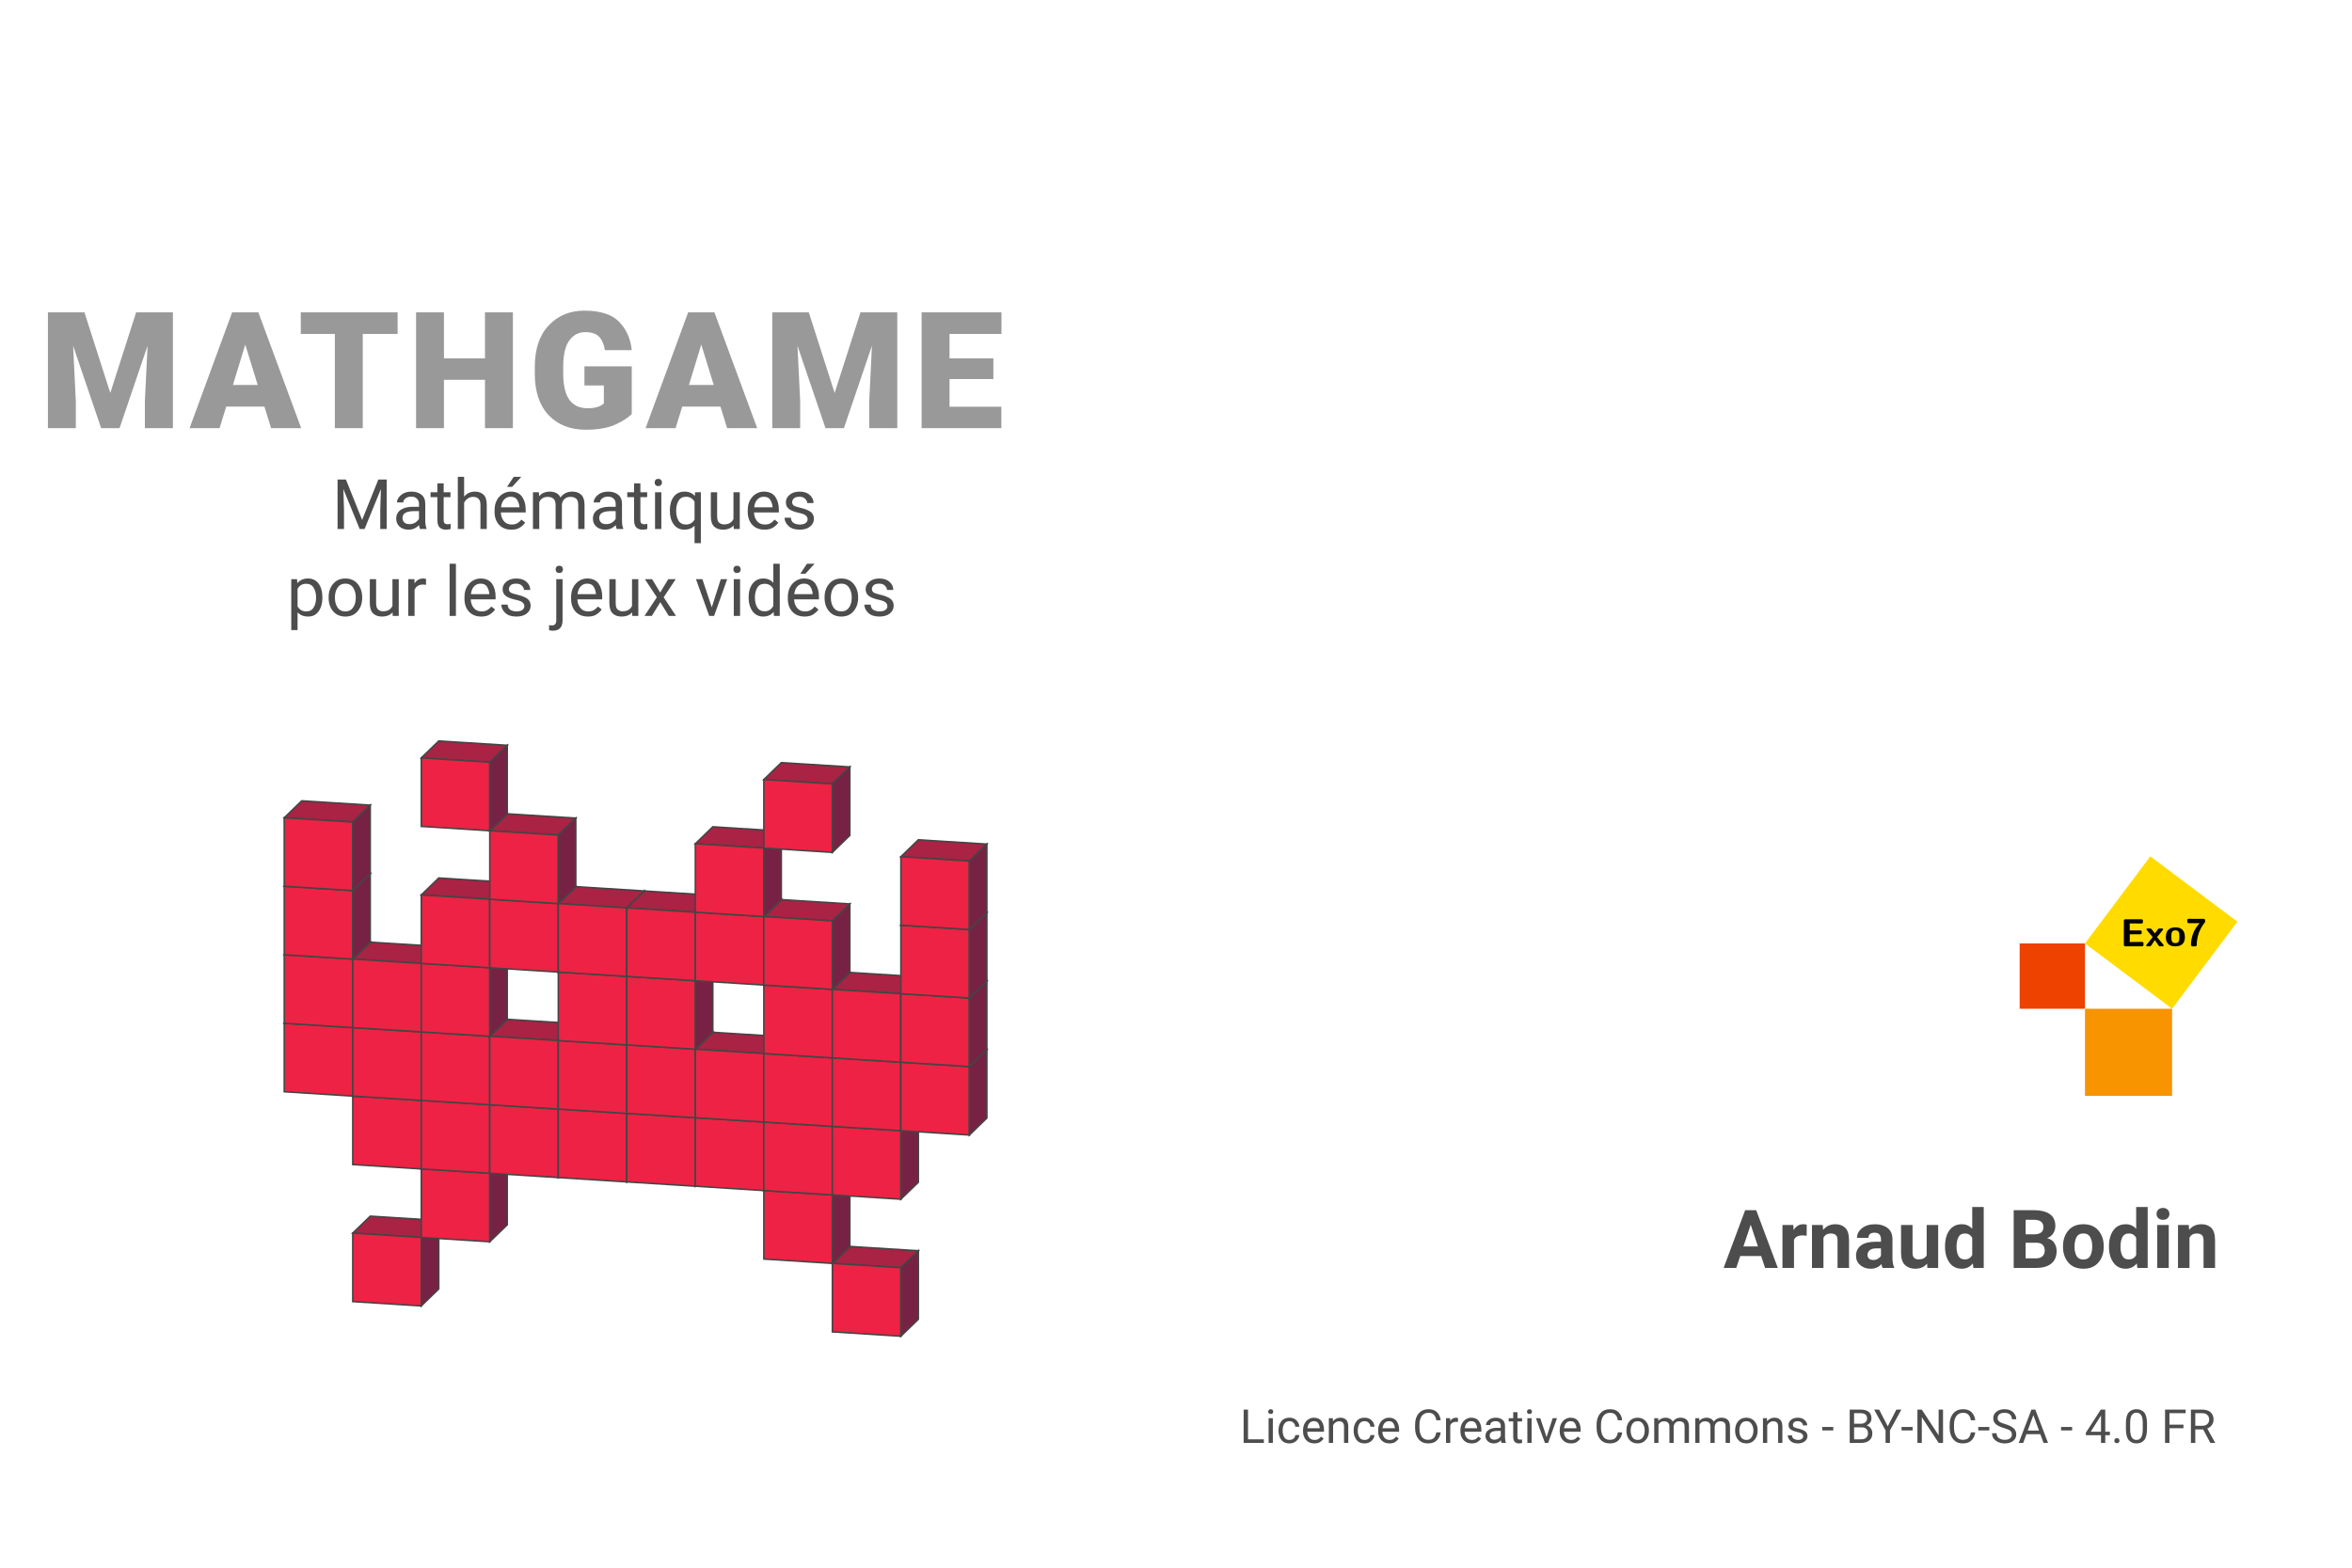
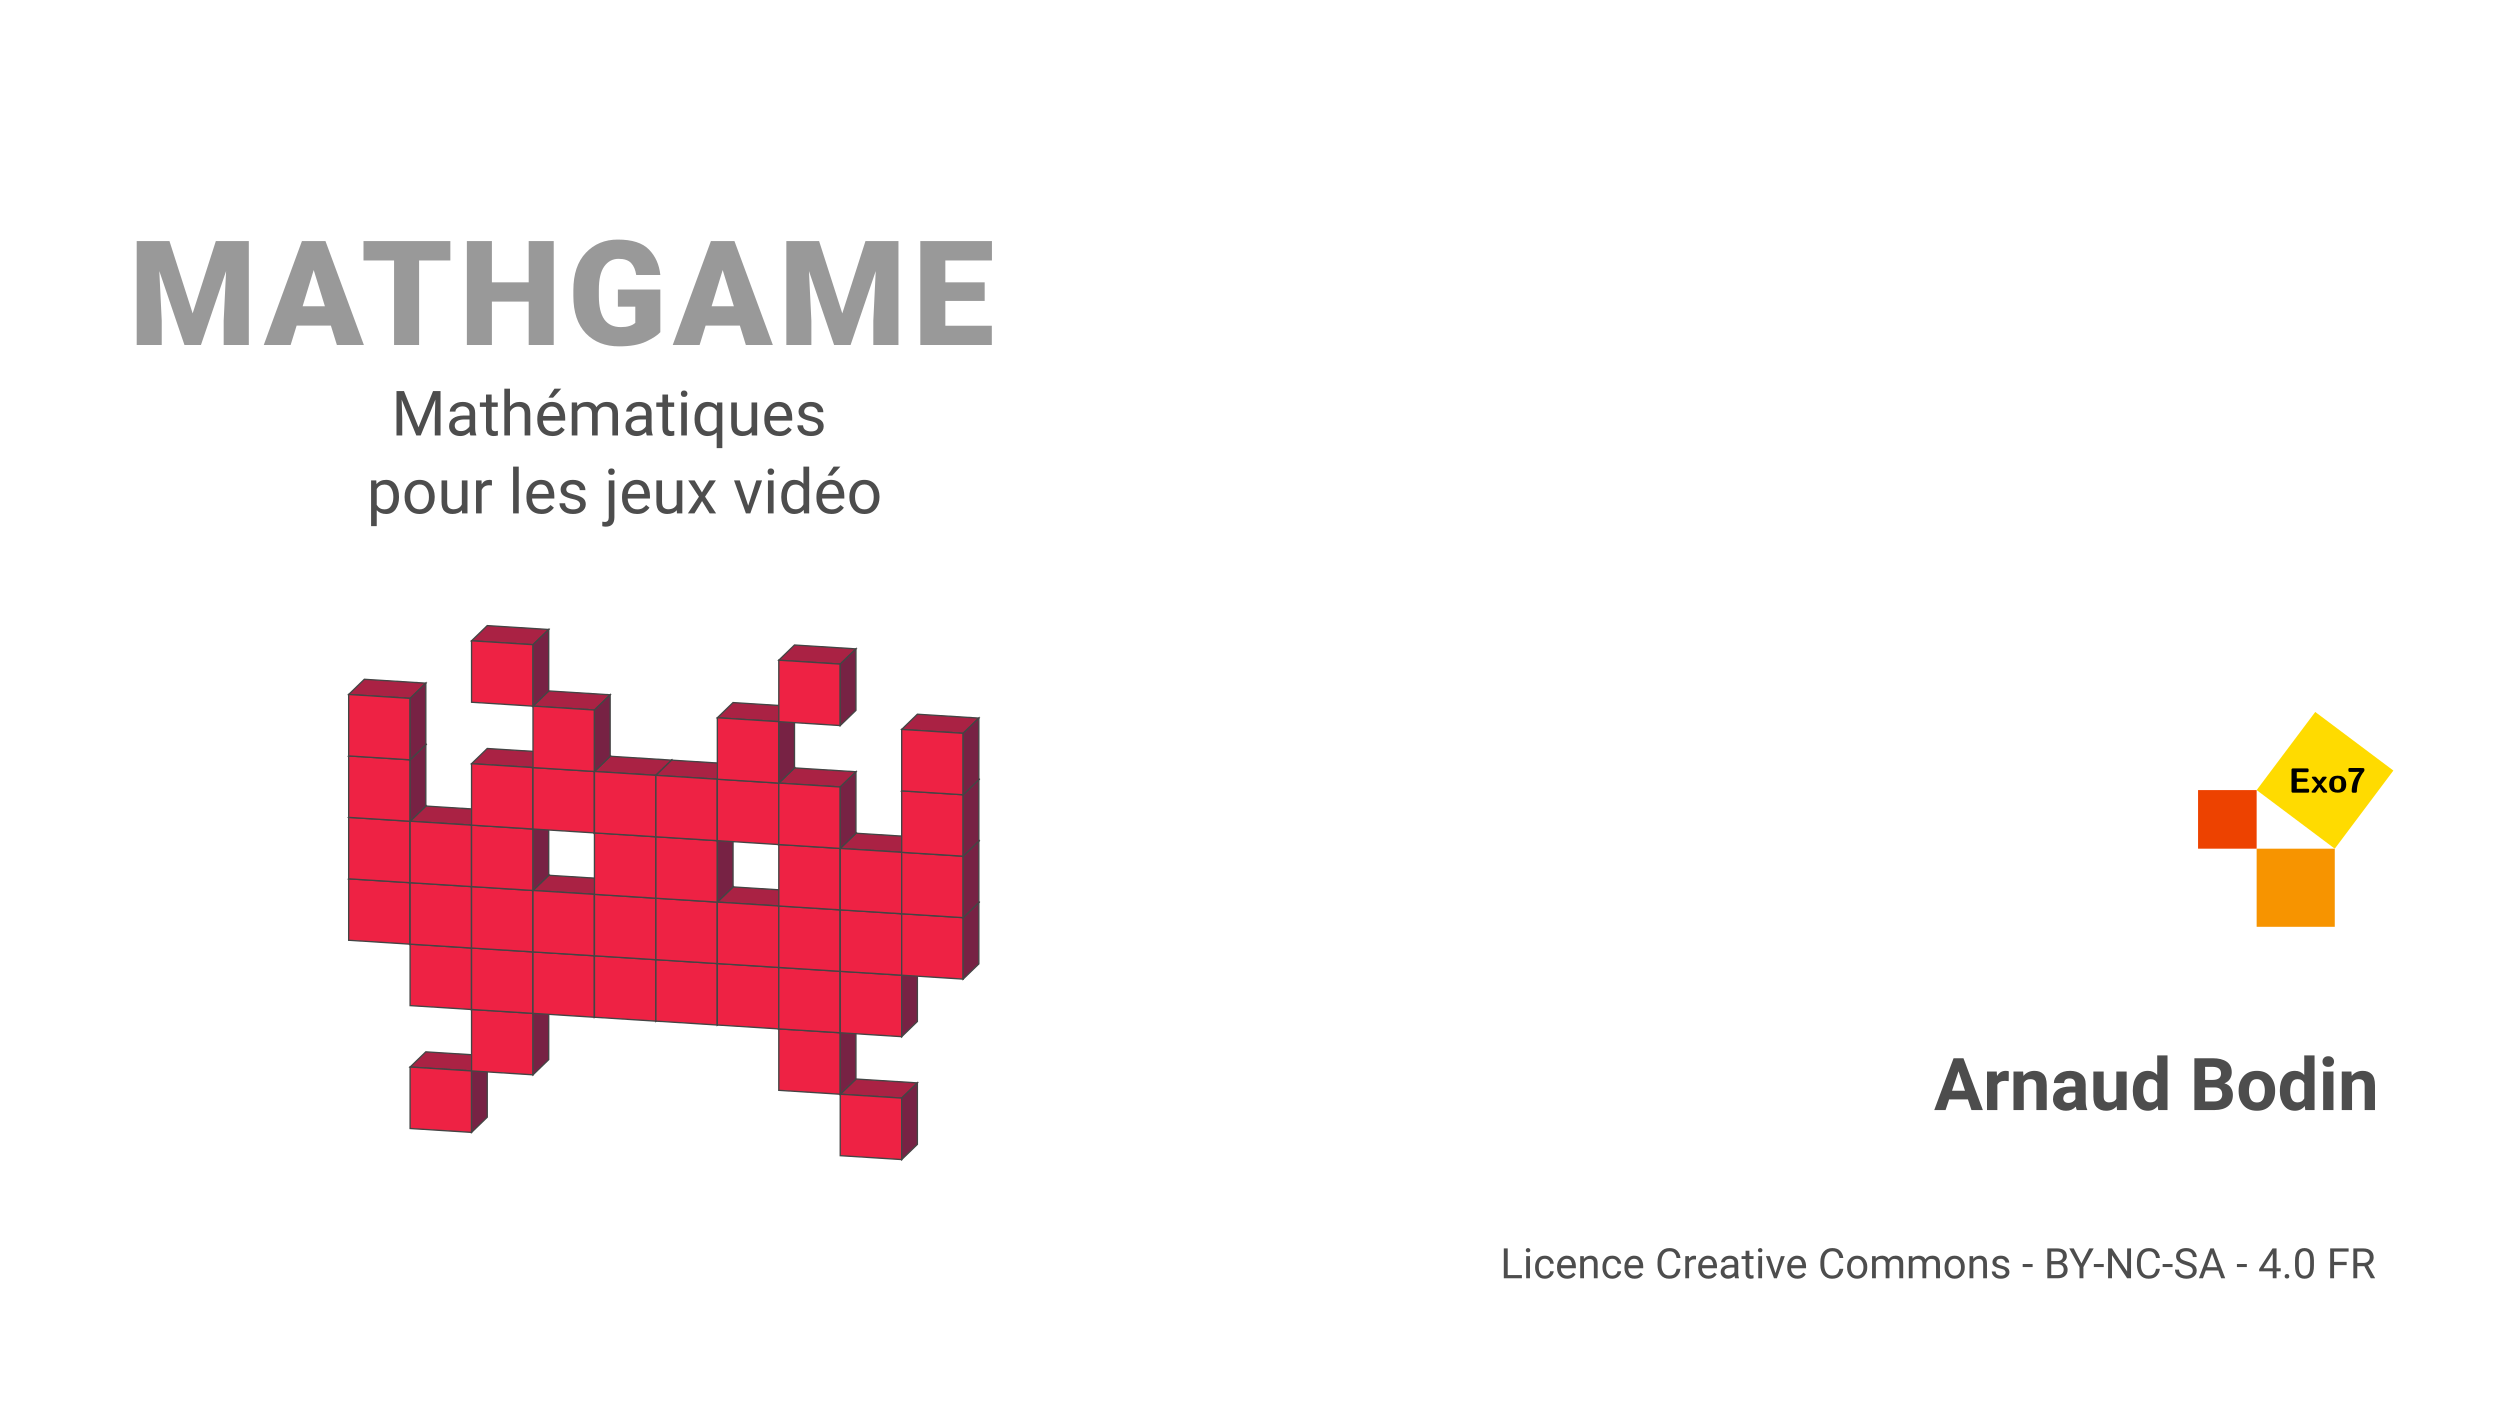
- <svg xmlns="http://www.w3.org/2000/svg" width="1080" height="720" viewBox="0 0 285.75 190.5" version="1.1" id="svg1">
+ <svg xmlns="http://www.w3.org/2000/svg" width="1280" height="720" viewBox="0 0 338.667 190.5" version="1.1" id="svg1">
  <defs id="defs1">
    <rect x="455.96" y="586.399" width="398.13" height="80.412" id="rect8" />
    <rect x="505.294" y="215.353" width="427.628" height="116.6" id="rect7" />
-     <rect x="632.522" y="282.672" width="243.394" height="197.688" id="rect6" />
+     <rect x="632.521" y="282.672" width="243.394" height="197.688" id="rect6" />
    <rect x="572.37" y="256.466" width="328.496" height="67.46" id="rect5" />
    <rect x="574.05" y="356.399" width="372.745" height="93.113" id="rect4" />
    <rect x="418.338" y="206.125" width="332.428" height="113.647" id="rect3" />
    <rect x="568.597" y="240.013" width="395.77" height="193.528" id="rect2" />
    <rect x="541.744" y="247.972" width="413.459" height="133.244" id="rect1" />
-     <meshgradient id="meshgradient26" gradientUnits="userSpaceOnUse" x="-323.803" y="-15.523" gradientTransform="matrix(0.9348431,0,0,0.8966264,-2.806632,3.943758)">
-       <meshrow id="meshrow26">
-         <meshpatch id="meshpatch26">
-           <stop path="c 113.858,0  227.717,0  341.575,0" style="stop-color:#ffffff;stop-opacity:1" id="stop27" />
-           <stop path="c 0,79.796  0,159.591  0,239.387" style="stop-color:#b3b3b3;stop-opacity:1" id="stop28" />
-           <stop path="c -113.858,0  -227.717,0  -341.575,0" style="stop-color:#ffffff;stop-opacity:1" id="stop29" />
-           <stop path="c 0,-79.796  0,-159.591  0,-239.387" style="stop-color:#b3b3b3;stop-opacity:1" id="stop30" />
+     <meshgradient id="meshgradient89" gradientUnits="userSpaceOnUse" x="-349.806" y="-9.974" gradientTransform="translate(1.784701,4.615024)">
+       <meshrow id="meshrow89">
+         <meshpatch id="meshpatch89">
+           <stop path="c 121.205,0  242.409,0  363.614,0" style="stop-color:#e0e0e0;stop-opacity:1" id="stop89" />
+           <stop path="c 0,71.547  0,143.094  0,214.641" style="stop-color:#dadada;stop-opacity:1" id="stop90" />
+           <stop path="c -121.205,0  -242.409,0  -363.614,0" style="stop-color:#ffffff;stop-opacity:1" id="stop91" />
+           <stop path="c 0,-71.547  0,-143.094  0,-214.641" style="stop-color:#b1b1b1;stop-opacity:1" id="stop92" />
        </meshpatch>
      </meshrow>
    </meshgradient>
  </defs>
  <g id="layer3">
-     <rect style="fill:url(#meshgradient26);fill-opacity:1;stroke-width:0.242" id="rect12" width="319.319" height="214.641" x="-305.512" y="-9.974" transform="scale(-1,1)" />
+     <rect style="fill:url(#meshgradient89);fill-opacity:1;stroke-width:0.258" id="rect12" width="363.614" height="214.641" x="-348.022" y="-5.359" transform="scale(-1,1)" />
  </g>
  <g id="layer2">
-     <g id="g7" transform="matrix(0.2645833,0,0,0.2645833,253.3103,122.581)">
+     <g id="g7" transform="matrix(0.2645833,0,0,0.2645833,305.7011,114.9683)">
      <path d="M 0,0 H 40 V 40 H 0 Z" fill="#f79400" id="path1" />
      <path d="M 0,0 V -30 H -30 V 0 Z" fill="#ed4200" id="path2" />
      <path d="M 40,0 70,-40 30,-70 0,-30 Z" fill="#ffdb00" id="path3" />
      <path d="m 18.46,-28.68 q -0.55,-0.06 -0.61,-0.61 v -11.2 q 0.05,-0.54 0.61,-0.6 h 7.53 q 0.26,0.03 0.42,0.19 0.16,0.16 0.19,0.42 v 0.72 q -0.06,0.55 -0.61,0.61 l -5.44,-0.05 v 3.23 h 4.89 q 0.25,0.03 0.42,0.19 0.16,0.16 0.19,0.42 v 0.53 q -0.06,0.56 -0.6,0.61 h -4.89 v 3.58 l 5.64,-0.07 q 0.27,0 0.45,0.16 0.18,0.16 0.23,0.44 v 0.82 q -0.03,0.25 -0.19,0.42 -0.17,0.17 -0.42,0.19 h -7.8 z" fill="#000000" id="path4" />
      <path d="m 28.5,-28.68 q -0.15,0 -0.27,-0.11 -0.12,-0.11 -0.12,-0.28 0,-0.17 0.09,-0.25 l 2.88,-3.59 -2.75,-3.31 q -0.1,-0.13 -0.1,-0.25 0,-0.17 0.12,-0.28 0.12,-0.11 0.28,-0.11 h 1.3 q 0.41,0 0.65,0.32 l 1.5,1.93 1.45,-1.93 q 0.23,-0.32 0.62,-0.32 h 1.29 q 0.17,0 0.29,0.11 0.12,0.11 0.12,0.28 0,0.14 -0.09,0.25 l -2.67,3.31 2.97,3.59 q 0.09,0.08 0.09,0.25 0,0.17 -0.12,0.28 -0.12,0.11 -0.28,0.11 h -1.31 q -0.39,0 -0.62,-0.32 l -1.76,-2.56 -1.69,2.56 q -0.2,0.32 -0.59,0.32 h -1.31 z" fill="#000000" id="path5" />
      <path d="m 37.14,-32.87 q 0,-1.45 0.48,-2.46 0.48,-1.01 1.45,-1.53 0.97,-0.52 2.44,-0.52 1.46,0 2.43,0.52 0.97,0.52 1.45,1.53 0.48,1.01 0.48,2.46 0,1.06 -0.29,1.85 -0.29,0.79 -0.85,1.31 -0.56,0.52 -1.37,0.78 -0.81,0.26 -1.85,0.26 -1.41,0 -2.38,-0.46 -0.97,-0.46 -1.48,-1.39 -0.51,-0.94 -0.51,-2.34 z m 4.37,2.73 q 0.86,0 1.26,-0.42 0.4,-0.42 0.49,-1.02 0.09,-0.59 0.09,-1.55 0,-0.94 -0.09,-1.52 -0.09,-0.57 -0.5,-0.97 -0.41,-0.4 -1.25,-0.4 -0.85,0 -1.26,0.4 -0.42,0.4 -0.51,0.97 -0.09,0.57 -0.09,1.52 0,0.95 0.09,1.55 0.09,0.59 0.5,1.02 0.41,0.42 1.27,0.42 z" fill="#000000" id="path6" />
      <path d="m 48.67,-29.37 q 0,-1.35 0.27,-2.72 0.27,-1.36 0.78,-2.65 0.52,-1.28 1.28,-2.46 0.76,-1.18 1.66,-2.12 l -5.01,0.02 q -0.59,0 -0.68,-0.61 v -0.8 q 0.05,-0.54 0.61,-0.6 l 6.97,0.02 q 0.25,0.03 0.42,0.19 0.16,0.16 0.19,0.42 v 0.65 q -0.03,0.22 -0.12,0.36 -0.89,1.08 -1.58,2.3 -0.69,1.22 -1.18,2.56 -0.49,1.34 -0.73,2.75 -0.24,1.41 -0.24,2.79 -0.03,0.25 -0.18,0.41 -0.16,0.16 -0.43,0.2 h -1.4 q -0.6,-0.1 -0.6,-0.68 z" fill="#000000" id="path7" />
    </g>
-     <g id="g132" transform="matrix(0.1227297,0,0,0.1227297,74.12193,120.2158)">
+     <g id="g132" transform="matrix(0.1227297,0,0,0.1227297,86.82194,114.9241)">
      <path d="m -237.429,224.608 -17.318,16.78 67.824,4.285 17.318,-16.78 z" fill="#aa2244" fill-opacity="1" stroke-width="1.5" stroke="#444444" id="path1-6" />
      <path d="m -254.747,241.387 67.824,4.285 v 67.824 l -67.824,-4.285 z" fill="#ee2244" fill-opacity="1" stroke-width="1.5" stroke="#444444" id="path2-2" />
      <path d="m -186.923,245.672 17.318,-16.78 v 67.824 l -17.318,16.78 z" fill="#772244" fill-opacity="1" stroke-width="1.5" stroke="#444444" id="path3-9" />
      <path d="m 237.338,254.6 -17.318,16.78 67.824,4.285 17.318,-16.78 z" fill="#aa2244" fill-opacity="1" stroke-width="1.5" stroke="#444444" id="path4-1" />
      <path d="m 220.02,271.38 67.824,4.285 v 67.824 l -67.824,-4.285 z" fill="#ee2244" fill-opacity="1" stroke-width="1.5" stroke="#444444" id="path5-2" />
      <path d="m 287.844,275.664 17.318,-16.78 v 67.824 l -17.318,16.78 z" fill="#772244" fill-opacity="1" stroke-width="1.5" stroke="#444444" id="path6-7" />
      <path d="m -169.605,161.068 -17.318,16.78 67.824,4.285 17.318,-16.78 z" fill="#aa2244" fill-opacity="1" stroke-width="1.5" stroke="#444444" id="path7-0" />
      <path d="m -186.923,177.848 67.824,4.285 v 67.824 l -67.824,-4.285 z" fill="#ee2244" fill-opacity="1" stroke-width="1.5" stroke="#444444" id="path8" />
      <path d="m -119.099,182.133 17.318,-16.78 v 67.824 l -17.318,16.78 z" fill="#772244" fill-opacity="1" stroke-width="1.5" stroke="#444444" id="path9" />
      <path d="m 169.514,182.491 -17.318,16.78 67.824,4.285 17.318,-16.78 z" fill="#aa2244" fill-opacity="1" stroke-width="1.5" stroke="#444444" id="path10" />
      <path d="m 152.196,199.271 67.824,4.285 v 67.824 l -67.824,-4.285 z" fill="#ee2244" fill-opacity="1" stroke-width="1.5" stroke="#444444" id="path11" />
      <path d="m 220.02,203.556 17.318,-16.78 v 67.824 l -17.318,16.78 z" fill="#772244" fill-opacity="1" stroke-width="1.5" stroke="#444444" id="path12" />
      <path d="m -237.429,88.96 -17.318,16.78 67.824,4.285 17.318,-16.78 z" fill="#aa2244" fill-opacity="1" stroke-width="1.5" stroke="#444444" id="path13" />
      <path d="m -254.747,105.74 67.824,4.285 v 67.824 l -67.824,-4.285 z" fill="#ee2244" fill-opacity="1" stroke-width="1.5" stroke="#444444" id="path14" />
      <path d="m -186.923,110.024 17.318,-16.78 v 67.824 l -17.318,16.78 z" fill="#772244" fill-opacity="1" stroke-width="1.5" stroke="#444444" id="path15" />
      <path d="m -169.605,93.244 -17.318,16.78 67.824,4.285 17.318,-16.78 z" fill="#aa2244" fill-opacity="1" stroke-width="1.5" stroke="#444444" id="path16" />
      <path d="m -186.923,110.024 67.824,4.285 v 67.824 l -67.824,-4.285 z" fill="#ee2244" fill-opacity="1" stroke-width="1.5" stroke="#444444" id="path17" />
      <path d="m -119.099,114.309 17.318,-16.78 v 67.824 l -17.318,16.78 z" fill="#772244" fill-opacity="1" stroke-width="1.5" stroke="#444444" id="path18" />
      <path d="m -101.781,97.529 -17.318,16.78 67.824,4.285 17.318,-16.78 z" fill="#aa2244" fill-opacity="1" stroke-width="1.5" stroke="#444444" id="path19" />
      <path d="m -119.099,114.309 67.824,4.285 v 67.824 l -67.824,-4.285 z" fill="#ee2244" fill-opacity="1" stroke-width="1.5" stroke="#444444" id="path20" />
      <path d="m -51.276,118.594 17.318,-16.78 v 67.824 l -17.318,16.78 z" fill="#772244" fill-opacity="1" stroke-width="1.5" stroke="#444444" id="path21" />
      <path d="m -33.957,101.814 -17.318,16.78 67.824,4.285 17.318,-16.78 z" fill="#aa2244" fill-opacity="1" stroke-width="1.5" stroke="#444444" id="path22" />
      <path d="m -51.276,118.594 67.824,4.285 v 67.824 l -67.824,-4.285 z" fill="#ee2244" fill-opacity="1" stroke-width="1.5" stroke="#444444" id="path23" />
      <path d="m 16.548,122.878 17.318,-16.78 v 67.824 l -17.318,16.78 z" fill="#772244" fill-opacity="1" stroke-width="1.5" stroke="#444444" id="path24" />
      <path d="m 33.867,106.098 -17.318,16.78 67.824,4.285 17.318,-16.78 z" fill="#aa2244" fill-opacity="1" stroke-width="1.5" stroke="#444444" id="path25" />
      <path d="m 16.548,122.878 67.824,4.285 v 67.824 l -67.824,-4.285 z" fill="#ee2244" fill-opacity="1" stroke-width="1.5" stroke="#444444" id="path26" />
      <path d="m 84.372,127.163 17.318,-16.78 v 67.824 l -17.318,16.78 z" fill="#772244" fill-opacity="1" stroke-width="1.5" stroke="#444444" id="path27" />
      <path d="m 101.69,110.383 -17.318,16.78 67.824,4.285 17.318,-16.78 z" fill="#aa2244" fill-opacity="1" stroke-width="1.5" stroke="#444444" id="path28" />
      <path d="m 84.372,127.163 67.824,4.285 v 67.824 l -67.824,-4.285 z" fill="#ee2244" fill-opacity="1" stroke-width="1.5" stroke="#444444" id="path29" />
      <path d="m 152.196,131.447 17.318,-16.78 v 67.824 l -17.318,16.78 z" fill="#772244" fill-opacity="1" stroke-width="1.5" stroke="#444444" id="path30" />
      <path d="m 169.514,114.667 -17.318,16.78 67.824,4.285 17.318,-16.78 z" fill="#aa2244" fill-opacity="1" stroke-width="1.5" stroke="#444444" id="path31" />
      <path d="m 152.196,131.447 67.824,4.285 v 67.824 l -67.824,-4.285 z" fill="#ee2244" fill-opacity="1" stroke-width="1.5" stroke="#444444" id="path32" />
      <path d="m 220.02,135.732 17.318,-16.78 v 67.824 l -17.318,16.78 z" fill="#772244" fill-opacity="1" stroke-width="1.5" stroke="#444444" id="path33" />
      <path d="m 237.338,118.952 -17.318,16.78 67.824,4.285 17.318,-16.78 z" fill="#aa2244" fill-opacity="1" stroke-width="1.5" stroke="#444444" id="path34" />
      <path d="m 220.02,135.732 67.824,4.285 v 67.824 l -67.824,-4.285 z" fill="#ee2244" fill-opacity="1" stroke-width="1.5" stroke="#444444" id="path35" />
      <path d="m 287.844,140.017 17.318,-16.78 v 67.824 l -17.318,16.78 z" fill="#772244" fill-opacity="1" stroke-width="1.5" stroke="#444444" id="path36" />
      <path d="m -305.253,16.851 -17.318,16.78 67.824,4.285 17.318,-16.78 z" fill="#aa2244" fill-opacity="1" stroke-width="1.5" stroke="#444444" id="path37" />
      <path d="m -322.571,33.631 67.824,4.285 v 67.824 l -67.824,-4.285 z" fill="#ee2244" fill-opacity="1" stroke-width="1.5" stroke="#444444" id="path38" />
      <path d="m -254.747,37.916 17.318,-16.78 v 67.824 l -17.318,16.78 z" fill="#772244" fill-opacity="1" stroke-width="1.5" stroke="#444444" id="path39" />
      <path d="m -237.429,21.136 -17.318,16.78 67.824,4.285 17.318,-16.78 z" fill="#aa2244" fill-opacity="1" stroke-width="1.5" stroke="#444444" id="path40" />
      <path d="m -254.747,37.916 67.824,4.285 v 67.824 l -67.824,-4.285 z" fill="#ee2244" fill-opacity="1" stroke-width="1.5" stroke="#444444" id="path41" />
      <path d="m -186.923,42.2 17.318,-16.78 v 67.824 l -17.318,16.78 z" fill="#772244" fill-opacity="1" stroke-width="1.5" stroke="#444444" id="path42" />
      <path d="m -169.605,25.421 -17.318,16.78 67.824,4.285 17.318,-16.78 z" fill="#aa2244" fill-opacity="1" stroke-width="1.5" stroke="#444444" id="path43" />
      <path d="m -186.923,42.2 67.824,4.285 v 67.824 l -67.824,-4.285 z" fill="#ee2244" fill-opacity="1" stroke-width="1.5" stroke="#444444" id="path44" />
      <path d="m -119.099,46.485 17.318,-16.78 v 67.824 l -17.318,16.78 z" fill="#772244" fill-opacity="1" stroke-width="1.5" stroke="#444444" id="path45" />
      <path d="m -101.781,29.705 -17.318,16.78 67.824,4.285 17.318,-16.78 z" fill="#aa2244" fill-opacity="1" stroke-width="1.5" stroke="#444444" id="path46" />
      <path d="m -119.099,46.485 67.824,4.285 V 118.594 l -67.824,-4.285 z" fill="#ee2244" fill-opacity="1" stroke-width="1.5" stroke="#444444" id="path47" />
      <path d="M -51.276,50.77 -33.957,33.99 V 101.814 l -17.318,16.78 z" fill="#772244" fill-opacity="1" stroke-width="1.5" stroke="#444444" id="path48" />
      <path d="M -33.957,33.99 -51.276,50.77 16.548,55.054 33.867,38.274 Z" fill="#aa2244" fill-opacity="1" stroke-width="1.5" stroke="#444444" id="path49" />
      <path d="m -51.276,50.77 67.824,4.285 v 67.824 l -67.824,-4.285 z" fill="#ee2244" fill-opacity="1" stroke-width="1.5" stroke="#444444" id="path50" />
      <path d="M 16.548,55.054 33.867,38.274 v 67.824 l -17.318,16.78 z" fill="#772244" fill-opacity="1" stroke-width="1.5" stroke="#444444" id="path51" />
      <path d="m 33.867,38.274 -17.318,16.78 67.824,4.285 17.318,-16.78 z" fill="#aa2244" fill-opacity="1" stroke-width="1.5" stroke="#444444" id="path52" />
      <path d="m 16.548,55.054 67.824,4.285 v 67.824 l -67.824,-4.285 z" fill="#ee2244" fill-opacity="1" stroke-width="1.5" stroke="#444444" id="path53" />
      <path d="M 84.372,59.339 101.69,42.559 v 67.824 l -17.318,16.78 z" fill="#772244" fill-opacity="1" stroke-width="1.5" stroke="#444444" id="path54" />
      <path d="m 101.69,42.559 -17.318,16.78 67.824,4.285 17.318,-16.78 z" fill="#aa2244" fill-opacity="1" stroke-width="1.5" stroke="#444444" id="path55" />
      <path d="m 84.372,59.339 67.824,4.285 v 67.824 l -67.824,-4.285 z" fill="#ee2244" fill-opacity="1" stroke-width="1.5" stroke="#444444" id="path56" />
      <path d="m 152.196,63.623 17.318,-16.78 v 67.824 l -17.318,16.78 z" fill="#772244" fill-opacity="1" stroke-width="1.5" stroke="#444444" id="path57" />
      <path d="m 169.514,46.844 -17.318,16.78 67.824,4.285 17.318,-16.78 z" fill="#aa2244" fill-opacity="1" stroke-width="1.5" stroke="#444444" id="path58" />
      <path d="m 152.196,63.623 67.824,4.285 v 67.824 l -67.824,-4.285 z" fill="#ee2244" fill-opacity="1" stroke-width="1.5" stroke="#444444" id="path59" />
      <path d="m 220.02,67.908 17.318,-16.78 v 67.824 l -17.318,16.78 z" fill="#772244" fill-opacity="1" stroke-width="1.5" stroke="#444444" id="path60" />
      <path d="m 237.338,51.128 -17.318,16.78 67.824,4.285 17.318,-16.78 z" fill="#aa2244" fill-opacity="1" stroke-width="1.5" stroke="#444444" id="path61" />
      <path d="m 220.02,67.908 67.824,4.285 v 67.824 l -67.824,-4.285 z" fill="#ee2244" fill-opacity="1" stroke-width="1.5" stroke="#444444" id="path62" />
      <path d="m 287.844,72.193 17.318,-16.78 v 67.824 l -17.318,16.78 z" fill="#772244" fill-opacity="1" stroke-width="1.5" stroke="#444444" id="path63" />
      <path d="m 305.162,55.413 -17.318,16.78 67.824,4.285 17.318,-16.78 z" fill="#aa2244" fill-opacity="1" stroke-width="1.5" stroke="#444444" id="path64" />
      <path d="m 287.844,72.193 67.824,4.285 v 67.824 l -67.824,-4.285 z" fill="#ee2244" fill-opacity="1" stroke-width="1.5" stroke="#444444" id="path65" />
      <path d="M 355.668,76.477 372.986,59.697 v 67.824 l -17.318,16.78 z" fill="#772244" fill-opacity="1" stroke-width="1.5" stroke="#444444" id="path66" />
      <path d="m -305.253,-50.973 -17.318,16.78 67.824,4.285 17.318,-16.78 z" fill="#aa2244" fill-opacity="1" stroke-width="1.5" stroke="#444444" id="path67" />
      <path d="m -322.571,-34.193 67.824,4.285 v 67.824 l -67.824,-4.285 z" fill="#ee2244" fill-opacity="1" stroke-width="1.5" stroke="#444444" id="path68" />
      <path d="m -254.747,-29.908 17.318,-16.78 v 67.824 l -17.318,16.78 z" fill="#772244" fill-opacity="1" stroke-width="1.5" stroke="#444444" id="path69" />
      <path d="m -237.429,-46.688 -17.318,16.78 67.824,4.285 17.318,-16.78 z" fill="#aa2244" fill-opacity="1" stroke-width="1.5" stroke="#444444" id="path70" />
      <path d="m -254.747,-29.908 67.824,4.285 v 67.824 l -67.824,-4.285 z" fill="#ee2244" fill-opacity="1" stroke-width="1.5" stroke="#444444" id="path71" />
      <path d="m -186.923,-25.623 17.318,-16.78 v 67.824 l -17.318,16.78 z" fill="#772244" fill-opacity="1" stroke-width="1.5" stroke="#444444" id="path72" />
      <path d="m -169.605,-42.403 -17.318,16.78 67.824,4.285 17.318,-16.78 z" fill="#aa2244" fill-opacity="1" stroke-width="1.5" stroke="#444444" id="path73" />
      <path d="m -186.923,-25.623 67.824,4.285 v 67.824 l -67.824,-4.285 z" fill="#ee2244" fill-opacity="1" stroke-width="1.5" stroke="#444444" id="path74" />
      <path d="m -119.099,-21.339 17.318,-16.78 v 67.824 l -17.318,16.78 z" fill="#772244" fill-opacity="1" stroke-width="1.5" stroke="#444444" id="path75" />
      <path d="m -33.957,-33.834 -17.318,16.78 67.824,4.285 17.318,-16.78 z" fill="#aa2244" fill-opacity="1" stroke-width="1.5" stroke="#444444" id="path76" />
      <path d="m -51.276,-17.054 67.824,4.285 v 67.824 l -67.824,-4.285 z" fill="#ee2244" fill-opacity="1" stroke-width="1.5" stroke="#444444" id="path77" />
      <path d="m 16.548,-12.77 17.318,-16.78 v 67.824 L 16.548,55.054 Z" fill="#772244" fill-opacity="1" stroke-width="1.5" stroke="#444444" id="path78" />
      <path d="m 33.867,-29.55 -17.318,16.78 67.824,4.285 17.318,-16.78 z" fill="#aa2244" fill-opacity="1" stroke-width="1.5" stroke="#444444" id="path79" />
      <path d="m 16.548,-12.77 67.824,4.285 V 59.339 l -67.824,-4.285 z" fill="#ee2244" fill-opacity="1" stroke-width="1.5" stroke="#444444" id="path80" />
      <path d="M 84.372,-8.485 101.69,-25.265 V 42.559 L 84.372,59.339 Z" fill="#772244" fill-opacity="1" stroke-width="1.5" stroke="#444444" id="path81" />
      <path d="M 169.514,-20.98 152.196,-4.2 220.02,0.084 237.338,-16.696 Z" fill="#aa2244" fill-opacity="1" stroke-width="1.5" stroke="#444444" id="path82" />
      <path d="m 152.196,-4.2 67.824,4.285 V 67.908 l -67.824,-4.285 z" fill="#ee2244" fill-opacity="1" stroke-width="1.5" stroke="#444444" id="path83" />
      <path d="M 220.02,0.084 237.338,-16.696 v 67.824 l -17.318,16.78 z" fill="#772244" fill-opacity="1" stroke-width="1.5" stroke="#444444" id="path84" />
      <path d="M 237.338,-16.696 220.02,0.084 287.844,4.369 305.162,-12.411 Z" fill="#aa2244" fill-opacity="1" stroke-width="1.5" stroke="#444444" id="path85" />
      <path d="M 220.02,0.084 287.844,4.369 V 72.193 l -67.824,-4.285 z" fill="#ee2244" fill-opacity="1" stroke-width="1.5" stroke="#444444" id="path86" />
      <path d="M 287.844,4.369 305.162,-12.411 V 55.413 L 287.844,72.193 Z" fill="#772244" fill-opacity="1" stroke-width="1.5" stroke="#444444" id="path87" />
      <path d="M 305.162,-12.411 287.844,4.369 355.668,8.653 372.986,-8.126 Z" fill="#aa2244" fill-opacity="1" stroke-width="1.5" stroke="#444444" id="path88" />
      <path d="m 287.844,4.369 67.824,4.285 V 76.477 l -67.824,-4.285 z" fill="#ee2244" fill-opacity="1" stroke-width="1.5" stroke="#444444" id="path89" />
      <path d="M 355.668,8.653 372.986,-8.126 v 67.824 l -17.318,16.78 z" fill="#772244" fill-opacity="1" stroke-width="1.5" stroke="#444444" id="path90" />
      <path d="m -305.253,-118.796 -17.318,16.78 67.824,4.285 17.318,-16.78 z" fill="#aa2244" fill-opacity="1" stroke-width="1.5" stroke="#444444" id="path91" />
      <path d="m -322.571,-102.017 67.824,4.285 v 67.824 l -67.824,-4.285 z" fill="#ee2244" fill-opacity="1" stroke-width="1.5" stroke="#444444" id="path92" />
      <path d="m -254.747,-97.732 17.318,-16.78 v 67.824 l -17.318,16.78 z" fill="#772244" fill-opacity="1" stroke-width="1.5" stroke="#444444" id="path93" />
      <path d="m -169.605,-110.227 -17.318,16.78 67.824,4.285 17.318,-16.78 z" fill="#aa2244" fill-opacity="1" stroke-width="1.5" stroke="#444444" id="path94" />
      <path d="m -186.923,-93.447 67.824,4.285 v 67.824 l -67.824,-4.285 z" fill="#ee2244" fill-opacity="1" stroke-width="1.5" stroke="#444444" id="path95" />
      <path d="m -119.099,-89.163 17.318,-16.78 v 67.824 l -17.318,16.78 z" fill="#772244" fill-opacity="1" stroke-width="1.5" stroke="#444444" id="path96" />
      <path d="m -101.781,-105.943 -17.318,16.78 67.824,4.285 17.318,-16.78 z" fill="#aa2244" fill-opacity="1" stroke-width="1.5" stroke="#444444" id="path97" />
      <path d="m -119.099,-89.163 67.824,4.285 v 67.824 l -67.824,-4.285 z" fill="#ee2244" fill-opacity="1" stroke-width="1.5" stroke="#444444" id="path98" />
      <path d="m -51.276,-84.878 17.318,-16.78 v 67.824 l -17.318,16.78 z" fill="#772244" fill-opacity="1" stroke-width="1.5" stroke="#444444" id="path99" />
      <path d="m -33.957,-101.658 -17.318,16.78 67.824,4.285 17.318,-16.78 z" fill="#aa2244" fill-opacity="1" stroke-width="1.5" stroke="#444444" id="path100" />
      <path d="m -51.276,-84.878 67.824,4.285 v 67.824 l -67.824,-4.285 z" fill="#ee2244" fill-opacity="1" stroke-width="1.5" stroke="#444444" id="path101" />
      <path d="m 16.548,-80.594 17.318,-16.78 v 67.824 l -17.318,16.78 z" fill="#772244" fill-opacity="1" stroke-width="1.5" stroke="#444444" id="path102" />
      <path d="m 33.867,-97.373 -17.318,16.78 67.824,4.285 17.318,-16.78 z" fill="#aa2244" fill-opacity="1" stroke-width="1.5" stroke="#444444" id="path103" />
      <path d="m 16.548,-80.594 67.824,4.285 v 67.824 l -67.824,-4.285 z" fill="#ee2244" fill-opacity="1" stroke-width="1.5" stroke="#444444" id="path104" />
      <path d="m 84.372,-76.309 17.318,-16.78 v 67.824 L 84.372,-8.485 Z" fill="#772244" fill-opacity="1" stroke-width="1.5" stroke="#444444" id="path105" />
      <path d="m 101.69,-93.089 -17.318,16.78 67.824,4.285 17.318,-16.78 z" fill="#aa2244" fill-opacity="1" stroke-width="1.5" stroke="#444444" id="path106" />
      <path d="m 84.372,-76.309 67.824,4.285 V -4.2 L 84.372,-8.485 Z" fill="#ee2244" fill-opacity="1" stroke-width="1.5" stroke="#444444" id="path107" />
      <path d="m 152.196,-72.024 17.318,-16.78 v 67.824 l -17.318,16.78 z" fill="#772244" fill-opacity="1" stroke-width="1.5" stroke="#444444" id="path108" />
      <path d="m 169.514,-88.804 -17.318,16.78 67.824,4.285 17.318,-16.78 z" fill="#aa2244" fill-opacity="1" stroke-width="1.5" stroke="#444444" id="path109" />
      <path d="m 152.196,-72.024 67.824,4.285 V 0.084 L 152.196,-4.2 Z" fill="#ee2244" fill-opacity="1" stroke-width="1.5" stroke="#444444" id="path110" />
      <path d="m 220.02,-67.74 17.318,-16.78 v 67.824 L 220.02,0.084 Z" fill="#772244" fill-opacity="1" stroke-width="1.5" stroke="#444444" id="path111" />
      <path d="m 305.162,-80.235 -17.318,16.78 67.824,4.285 17.318,-16.78 z" fill="#aa2244" fill-opacity="1" stroke-width="1.5" stroke="#444444" id="path112" />
      <path d="m 287.844,-63.455 67.824,4.285 V 8.653 L 287.844,4.369 Z" fill="#ee2244" fill-opacity="1" stroke-width="1.5" stroke="#444444" id="path113" />
      <path d="M 355.668,-59.17 372.986,-75.95 V -8.126 L 355.668,8.653 Z" fill="#772244" fill-opacity="1" stroke-width="1.5" stroke="#444444" id="path114" />
      <path d="m -305.253,-186.62 -17.318,16.78 67.824,4.285 17.318,-16.78 z" fill="#aa2244" fill-opacity="1" stroke-width="1.5" stroke="#444444" id="path115" />
      <path d="m -322.571,-169.84 67.824,4.285 v 67.824 l -67.824,-4.285 z" fill="#ee2244" fill-opacity="1" stroke-width="1.5" stroke="#444444" id="path116" />
      <path d="m -254.747,-165.556 17.318,-16.78 v 67.824 l -17.318,16.78 z" fill="#772244" fill-opacity="1" stroke-width="1.5" stroke="#444444" id="path117" />
      <path d="m -101.781,-173.766 -17.318,16.78 67.824,4.285 17.318,-16.78 z" fill="#aa2244" fill-opacity="1" stroke-width="1.5" stroke="#444444" id="path118" />
      <path d="m -119.099,-156.987 67.824,4.285 v 67.824 l -67.824,-4.285 z" fill="#ee2244" fill-opacity="1" stroke-width="1.5" stroke="#444444" id="path119" />
      <path d="m -51.276,-152.702 17.318,-16.78 v 67.824 l -17.318,16.78 z" fill="#772244" fill-opacity="1" stroke-width="1.5" stroke="#444444" id="path120" />
      <path d="m 101.69,-160.913 -17.318,16.78 67.824,4.285 17.318,-16.78 z" fill="#aa2244" fill-opacity="1" stroke-width="1.5" stroke="#444444" id="path121" />
      <path d="m 84.372,-144.133 67.824,4.285 v 67.824 l -67.824,-4.285 z" fill="#ee2244" fill-opacity="1" stroke-width="1.5" stroke="#444444" id="path122" />
      <path d="m 152.196,-139.848 17.318,-16.78 v 67.824 l -17.318,16.78 z" fill="#772244" fill-opacity="1" stroke-width="1.5" stroke="#444444" id="path123" />
      <path d="m 305.162,-148.059 -17.318,16.78 67.824,4.285 17.318,-16.78 z" fill="#aa2244" fill-opacity="1" stroke-width="1.5" stroke="#444444" id="path124" />
      <path d="m 287.844,-131.279 67.824,4.285 v 67.824 l -67.824,-4.285 z" fill="#ee2244" fill-opacity="1" stroke-width="1.5" stroke="#444444" id="path125" />
      <path d="m 355.668,-126.994 17.318,-16.78 v 67.824 l -17.318,16.78 z" fill="#772244" fill-opacity="1" stroke-width="1.5" stroke="#444444" id="path126" />
      <path d="m -169.605,-245.875 -17.318,16.78 67.824,4.285 17.318,-16.78 z" fill="#aa2244" fill-opacity="1" stroke-width="1.5" stroke="#444444" id="path127" />
      <path d="m -186.923,-229.095 67.824,4.285 v 67.824 l -67.824,-4.285 z" fill="#ee2244" fill-opacity="1" stroke-width="1.5" stroke="#444444" id="path128" />
      <path d="m -119.099,-224.81 17.318,-16.78 v 67.824 l -17.318,16.78 z" fill="#772244" fill-opacity="1" stroke-width="1.5" stroke="#444444" id="path129" />
      <path d="m 169.514,-224.452 -17.318,16.78 67.824,4.285 17.318,-16.78 z" fill="#aa2244" fill-opacity="1" stroke-width="1.5" stroke="#444444" id="path130" />
      <path d="m 152.196,-207.672 67.824,4.285 v 67.824 l -67.824,-4.285 z" fill="#ee2244" fill-opacity="1" stroke-width="1.5" stroke="#444444" id="path131" />
      <path d="m 220.02,-203.387 17.318,-16.78 v 67.824 l -17.318,16.78 z" fill="#772244" fill-opacity="1" stroke-width="1.5" stroke="#444444" id="path132" />
    </g>
  </g>
  <g id="layer4">
-     <text xml:space="preserve" transform="matrix(0.2645833,0,0,0.2645833,75.67826,88.01598)" id="text6" style="font-style:normal;font-variant:normal;font-weight:bold;font-stretch:normal;font-size:37.333px;font-family:Roboto;-inkscape-font-specification:'Roboto Bold';white-space:pre;shape-inside:url(#rect7);display:inline;fill:#4d4d4d">
-       <tspan x="505.293" y="249.682" id="tspan1">Arnaud Bodin</tspan>
+     <text xml:space="preserve" transform="matrix(0.2645833,0,0,0.2645833,128.297,84.31507)" id="text6" style="font-style:normal;font-variant:normal;font-weight:bold;font-stretch:normal;font-size:37.333px;font-family:Roboto;-inkscape-font-specification:'Roboto Bold';white-space:pre;shape-inside:url(#rect7);display:inline;fill:#4d4d4d">
+       <tspan x="505.293" y="249.682" id="tspan2">Arnaud Bodin</tspan>
    </text>
-     <text xml:space="preserve" style="font-style:normal;font-variant:normal;font-weight:bold;font-stretch:normal;font-size:5.683px;font-family:Roboto;-inkscape-font-specification:'Roboto Bold';fill:#4d4d4d;stroke-width:0.152" x="150.626" y="175.338" id="text9">
-       <tspan id="tspan9" style="font-style:normal;font-variant:normal;font-weight:normal;font-stretch:normal;font-family:Roboto;-inkscape-font-specification:Roboto;fill:#4d4d4d;stroke-width:0.152" x="150.626" y="175.338">Licence Creative Commons - BY-NC-SA - 4.0 FR</tspan>
+     <text xml:space="preserve" style="font-style:normal;font-variant:normal;font-weight:bold;font-stretch:normal;font-size:5.683px;font-family:Roboto;-inkscape-font-specification:'Roboto Bold';fill:#4d4d4d;stroke-width:0.152" x="203.245" y="173.163" id="text9">
+       <tspan id="tspan9" style="font-style:normal;font-variant:normal;font-weight:normal;font-stretch:normal;font-family:Roboto;-inkscape-font-specification:Roboto;fill:#4d4d4d;stroke-width:0.152" x="203.245" y="173.163">Licence Creative Commons - BY-NC-SA - 4.0 FR</tspan>
    </text>
-     <text xml:space="preserve" style="font-style:normal;font-variant:normal;font-weight:normal;font-stretch:normal;font-size:8.447px;font-family:Roboto;-inkscape-font-specification:Roboto;text-align:center;text-anchor:middle;fill:#4d4d4d;stroke-width:0.226" x="77.135" y="64.286" id="text10">
-       <tspan style="text-align:center;text-anchor:middle;fill:#4d4d4d;stroke-width:0.226" x="77.135" y="64.286" id="tspan11">Mathématiques</tspan>
-       <tspan style="text-align:center;text-anchor:middle;fill:#4d4d4d;stroke-width:0.226" x="77.135" y="74.845" id="tspan30">pour les jeux vidéos</tspan>
+     <text xml:space="preserve" style="font-style:normal;font-variant:normal;font-weight:normal;font-stretch:normal;font-size:8.447px;font-family:Roboto;-inkscape-font-specification:Roboto;text-align:center;text-anchor:middle;fill:#4d4d4d;stroke-width:0.226" x="89.835" y="58.994" id="text10">
+       <tspan style="text-align:center;text-anchor:middle;fill:#4d4d4d;stroke-width:0.226" x="89.835" y="58.994" id="tspan11">Mathématiques</tspan>
+       <tspan style="text-align:center;text-anchor:middle;fill:#4d4d4d;stroke-width:0.226" x="89.835" y="69.553" id="tspan30">pour les jeux vidéo</tspan>
    </text>
-     <text xml:space="preserve" style="font-style:normal;font-variant:normal;font-weight:normal;font-stretch:normal;font-size:19.8px;font-family:Roboto;-inkscape-font-specification:Roboto;text-align:center;letter-spacing:0.794px;text-anchor:middle;fill:#000000;stroke-width:0.413" x="76.824" y="52.029" id="text12">
-       <tspan id="tspan12" style="font-style:normal;font-variant:normal;font-weight:900;font-stretch:normal;font-size:19.8px;font-family:Roboto;-inkscape-font-specification:'Roboto Heavy';letter-spacing:0.794px;fill:#999999;stroke-width:0.413" x="77.221" y="52.029">MATHGAME</tspan>
+     <text xml:space="preserve" style="font-style:normal;font-variant:normal;font-weight:normal;font-stretch:normal;font-size:19.8px;font-family:Roboto;-inkscape-font-specification:Roboto;text-align:center;letter-spacing:0.794px;text-anchor:middle;fill:#000000;stroke-width:0.413" x="89.524" y="46.738" id="text12">
+       <tspan id="tspan12" style="font-style:normal;font-variant:normal;font-weight:900;font-stretch:normal;font-size:19.8px;font-family:Roboto;-inkscape-font-specification:'Roboto Heavy';letter-spacing:0.794px;fill:#999999;stroke-width:0.413" x="89.921" y="46.738">MATHGAME</tspan>
    </text>
  </g>
</svg>
